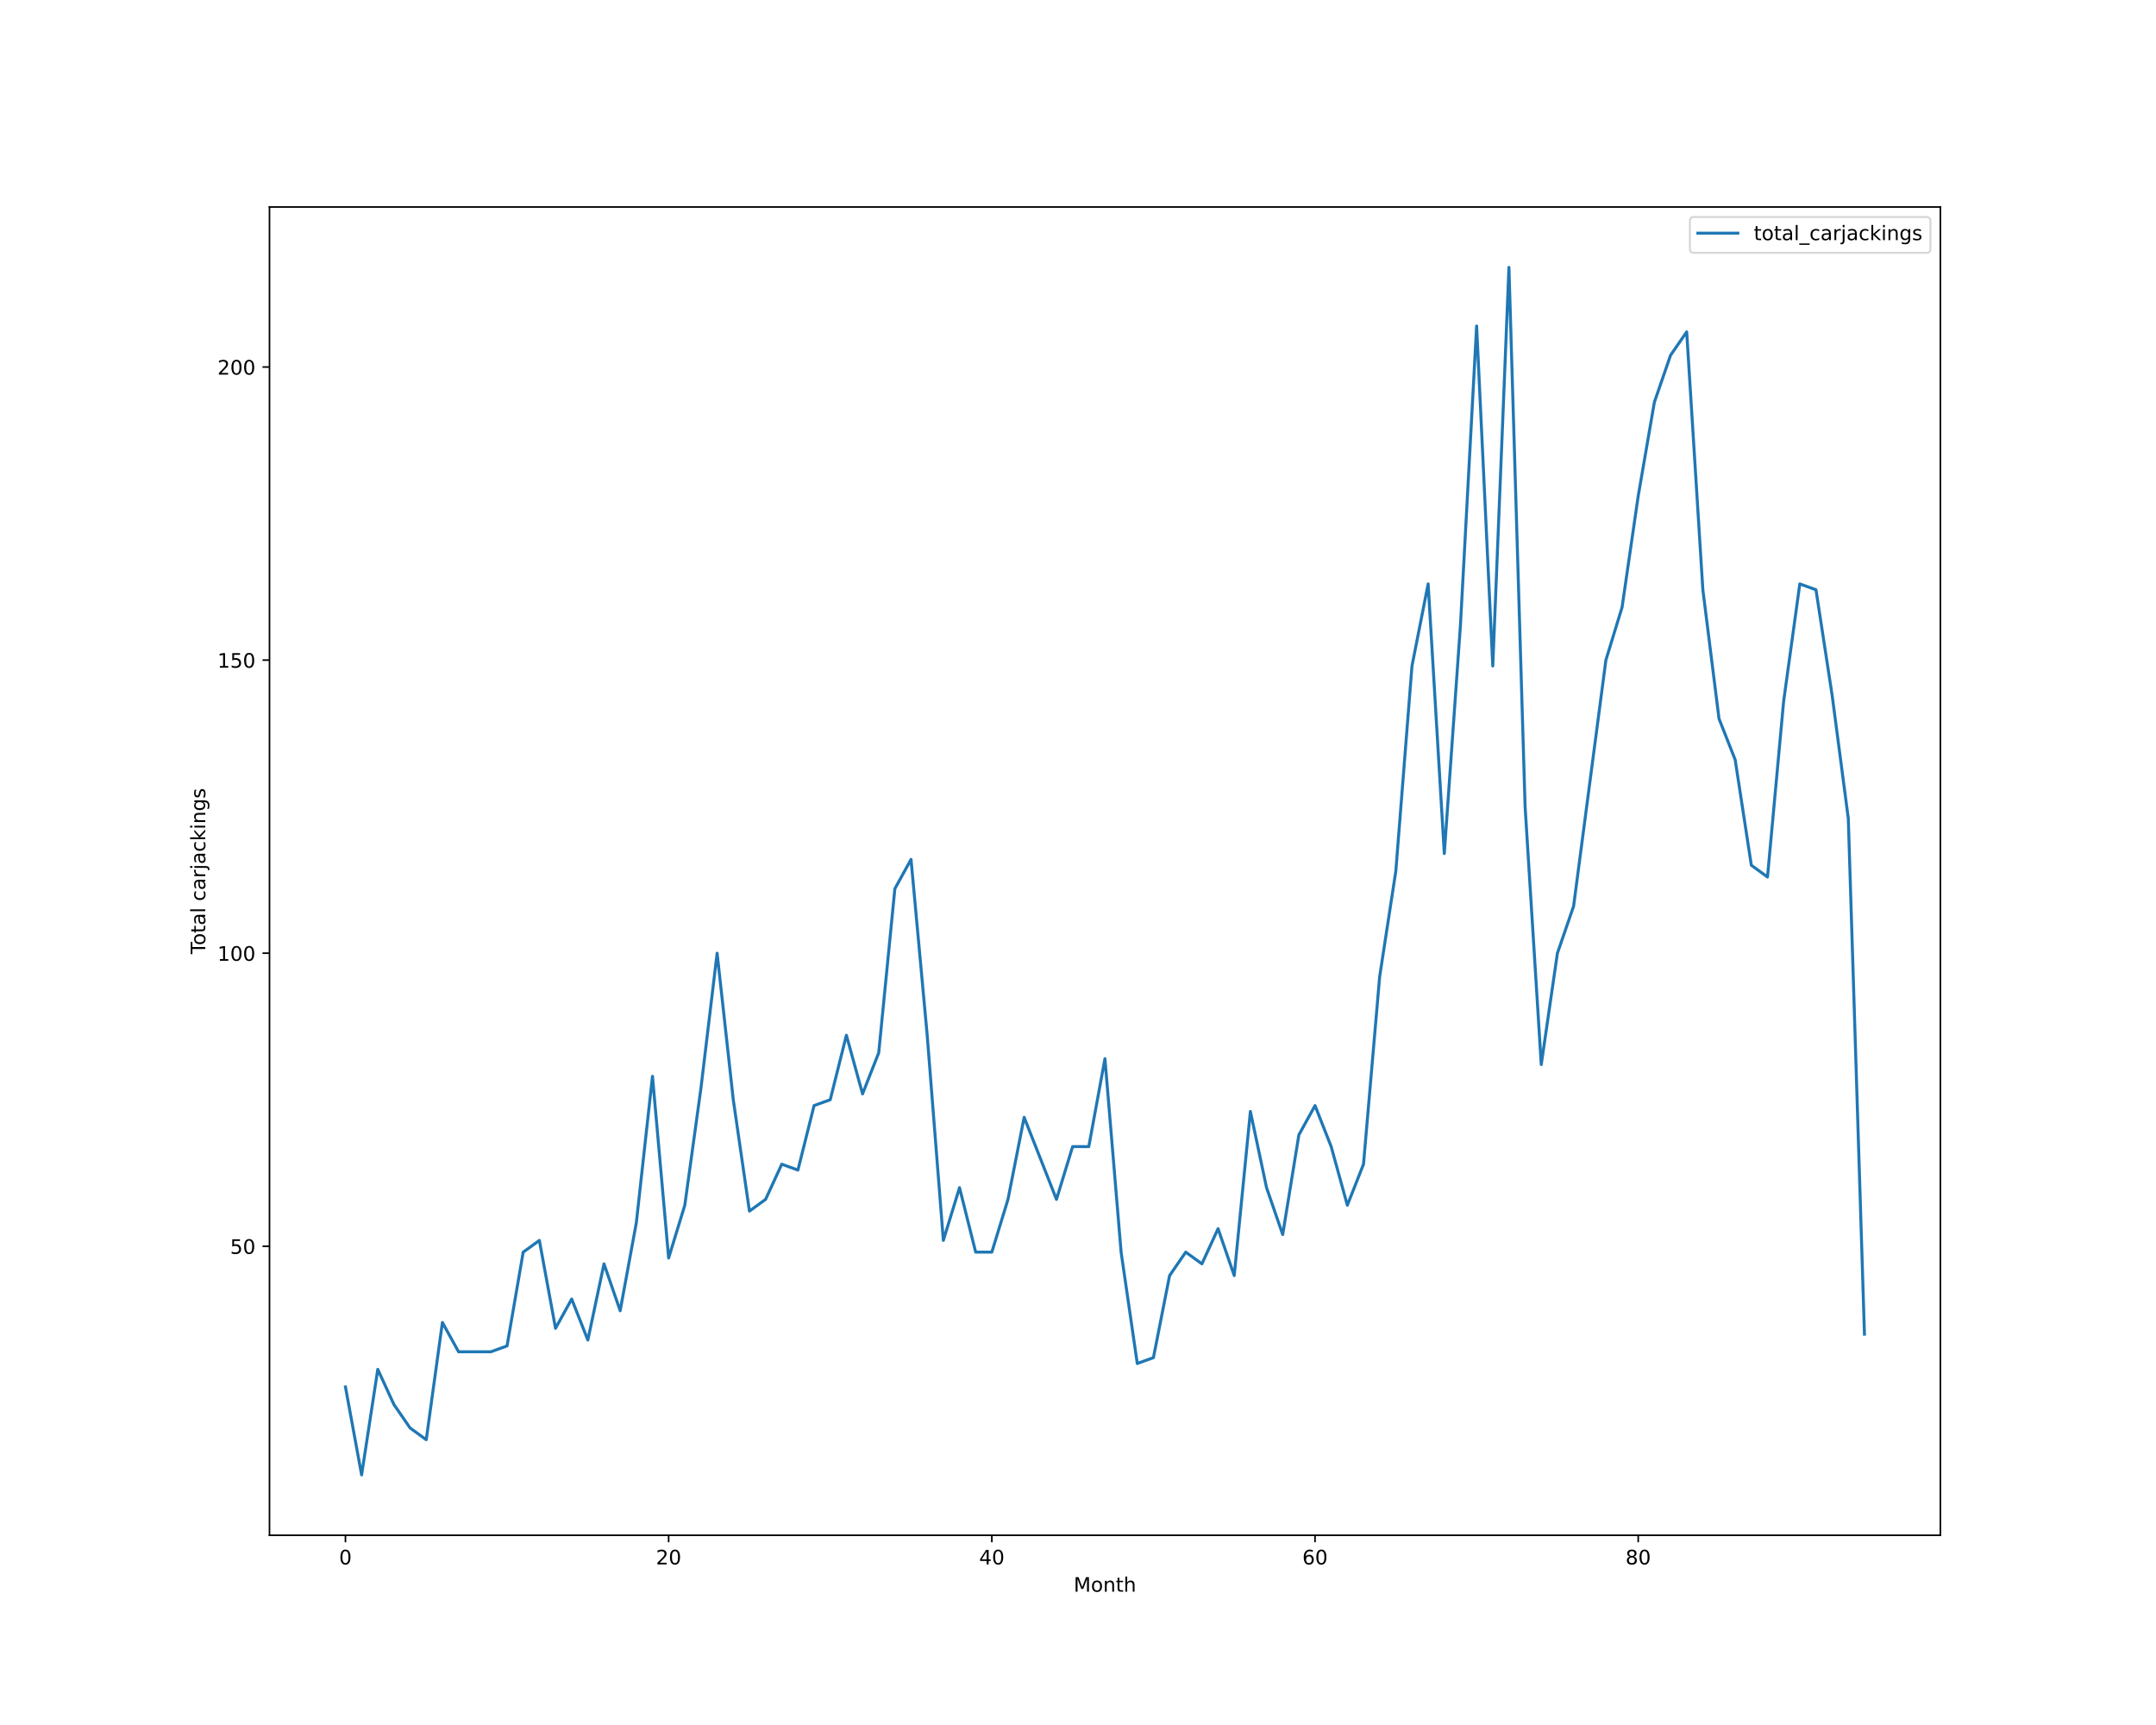
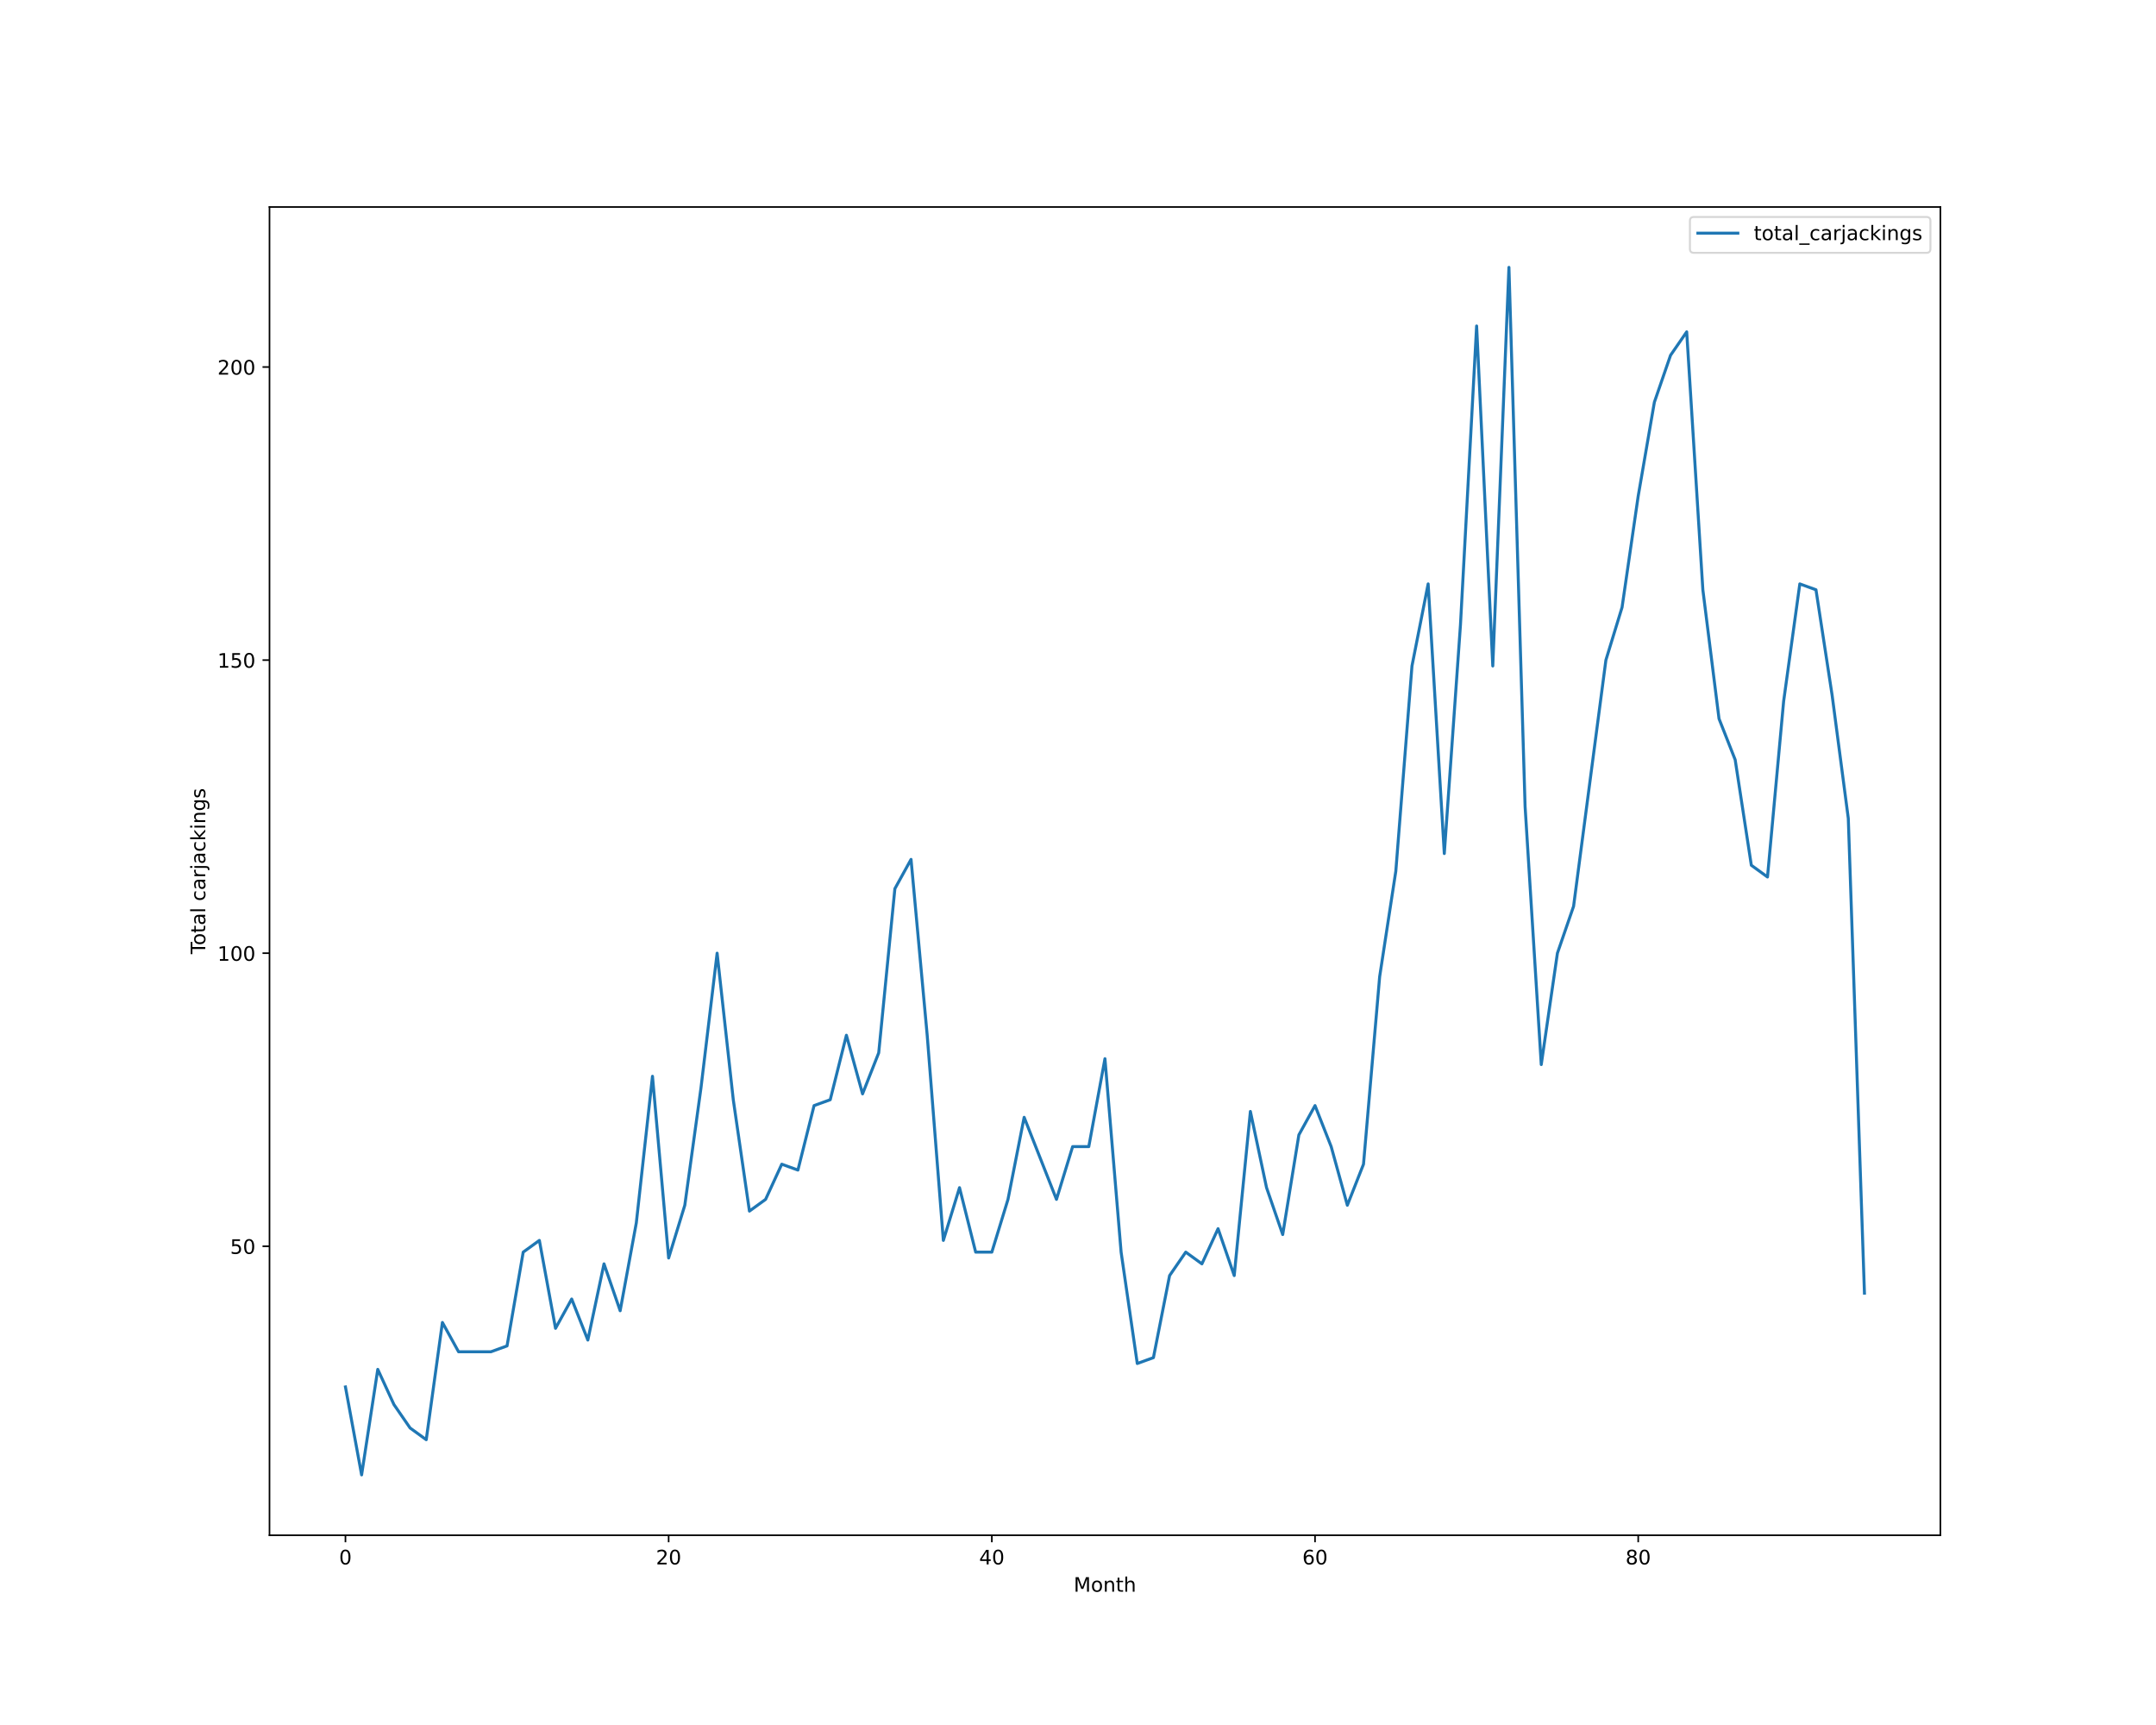
<svg xmlns="http://www.w3.org/2000/svg" xmlns:xlink="http://www.w3.org/1999/xlink" height="864pt" version="1.1" viewBox="0 0 1080 864" width="1080pt">
  <defs>
    <style type="text/css">*{stroke-linecap:butt;stroke-linejoin:round;}</style>
  </defs>
  <g id="figure_1">
    <g id="patch_1">
      <path d="M 0 864  L 1080 864  L 1080 0  L 0 0  z " style="fill:#ffffff;" />
    </g>
    <g id="axes_1">
      <g id="patch_2">
        <path d="M 135 768.96  L 972 768.96  L 972 103.68  L 135 103.68  z " style="fill:#ffffff;" />
      </g>
      <g id="matplotlib.axis_1">
        <g id="xtick_1">
          <g id="line2d_1">
            <defs>
-               <path d="M 0 0  L 0 3.5  " id="ma766de125b" style="stroke:#000000;stroke-width:0.8;" />
-             </defs>
-             <g>
-               <use style="stroke:#000000;stroke-width:0.8;" x="173.045" xlink:href="#ma766de125b" y="768.96" />
+               <path d="M 0 0  L 0 3.5  " id="m6504c23338" style="stroke:#000000;stroke-width:0.8;" />
+             </defs>
+             <g>
+               <use style="stroke:#000000;stroke-width:0.8;" x="173.045" xlink:href="#m6504c23338" y="768.96" />
            </g>
          </g>
          <g id="text_1">
            <g transform="translate(169.8642 783.5584)scale(0.1 -0.1)">
              <defs>
                <path d="M 2034 4250  Q 1547 4250 1301 3770  Q 1056 3291 1056 2328  Q 1056 1369 1301 889  Q 1547 409 2034 409  Q 2525 409 2770 889  Q 3016 1369 3016 2328  Q 3016 3291 2770 3770  Q 2525 4250 2034 4250  z M 2034 4750  Q 2819 4750 3233 4129  Q 3647 3509 3647 2328  Q 3647 1150 3233 529  Q 2819 -91 2034 -91  Q 1250 -91 836 529  Q 422 1150 422 2328  Q 422 3509 836 4129  Q 1250 4750 2034 4750  z " id="DejaVuSans-30" transform="scale(0.015625)" />
              </defs>
              <use xlink:href="#DejaVuSans-30" />
            </g>
          </g>
        </g>
        <g id="xtick_2">
          <g id="line2d_2">
            <g>
-               <use style="stroke:#000000;stroke-width:0.8;" x="334.941" xlink:href="#ma766de125b" y="768.96" />
+               <use style="stroke:#000000;stroke-width:0.8;" x="334.941" xlink:href="#m6504c23338" y="768.96" />
            </g>
          </g>
          <g id="text_2">
            <g transform="translate(328.5785 783.5584)scale(0.1 -0.1)">
              <defs>
                <path d="M 1228 531  L 3431 531  L 3431 0  L 469 0  L 469 531  Q 828 903 1448 1529  Q 2069 2156 2228 2338  Q 2531 2678 2651 2914  Q 2772 3150 2772 3378  Q 2772 3750 2511 3984  Q 2250 4219 1831 4219  Q 1534 4219 1204 4116  Q 875 4013 500 3803  L 500 4441  Q 881 4594 1212 4672  Q 1544 4750 1819 4750  Q 2544 4750 2975 4387  Q 3406 4025 3406 3419  Q 3406 3131 3298 2873  Q 3191 2616 2906 2266  Q 2828 2175 2409 1742  Q 1991 1309 1228 531  z " id="DejaVuSans-32" transform="scale(0.015625)" />
              </defs>
              <use xlink:href="#DejaVuSans-32" />
              <use x="63.623" xlink:href="#DejaVuSans-30" />
            </g>
          </g>
        </g>
        <g id="xtick_3">
          <g id="line2d_3">
            <g>
-               <use style="stroke:#000000;stroke-width:0.8;" x="496.837" xlink:href="#ma766de125b" y="768.96" />
+               <use style="stroke:#000000;stroke-width:0.8;" x="496.837" xlink:href="#m6504c23338" y="768.96" />
            </g>
          </g>
          <g id="text_3">
            <g transform="translate(490.4741 783.5584)scale(0.1 -0.1)">
              <defs>
                <path d="M 2419 4116  L 825 1625  L 2419 1625  L 2419 4116  z M 2253 4666  L 3047 4666  L 3047 1625  L 3713 1625  L 3713 1100  L 3047 1100  L 3047 0  L 2419 0  L 2419 1100  L 313 1100  L 313 1709  L 2253 4666  z " id="DejaVuSans-34" transform="scale(0.015625)" />
              </defs>
              <use xlink:href="#DejaVuSans-34" />
              <use x="63.623" xlink:href="#DejaVuSans-30" />
            </g>
          </g>
        </g>
        <g id="xtick_4">
          <g id="line2d_4">
            <g>
-               <use style="stroke:#000000;stroke-width:0.8;" x="658.732" xlink:href="#ma766de125b" y="768.96" />
+               <use style="stroke:#000000;stroke-width:0.8;" x="658.732" xlink:href="#m6504c23338" y="768.96" />
            </g>
          </g>
          <g id="text_4">
            <g transform="translate(652.3696 783.5584)scale(0.1 -0.1)">
              <defs>
                <path d="M 2113 2584  Q 1688 2584 1439 2293  Q 1191 2003 1191 1497  Q 1191 994 1439 701  Q 1688 409 2113 409  Q 2538 409 2786 701  Q 3034 994 3034 1497  Q 3034 2003 2786 2293  Q 2538 2584 2113 2584  z M 3366 4563  L 3366 3988  Q 3128 4100 2886 4159  Q 2644 4219 2406 4219  Q 1781 4219 1451 3797  Q 1122 3375 1075 2522  Q 1259 2794 1537 2939  Q 1816 3084 2150 3084  Q 2853 3084 3261 2657  Q 3669 2231 3669 1497  Q 3669 778 3244 343  Q 2819 -91 2113 -91  Q 1303 -91 875 529  Q 447 1150 447 2328  Q 447 3434 972 4092  Q 1497 4750 2381 4750  Q 2619 4750 2861 4703  Q 3103 4656 3366 4563  z " id="DejaVuSans-36" transform="scale(0.015625)" />
              </defs>
              <use xlink:href="#DejaVuSans-36" />
              <use x="63.623" xlink:href="#DejaVuSans-30" />
            </g>
          </g>
        </g>
        <g id="xtick_5">
          <g id="line2d_5">
            <g>
-               <use style="stroke:#000000;stroke-width:0.8;" x="820.628" xlink:href="#ma766de125b" y="768.96" />
+               <use style="stroke:#000000;stroke-width:0.8;" x="820.628" xlink:href="#m6504c23338" y="768.96" />
            </g>
          </g>
          <g id="text_5">
            <g transform="translate(814.2652 783.5584)scale(0.1 -0.1)">
              <defs>
                <path d="M 2034 2216  Q 1584 2216 1326 1975  Q 1069 1734 1069 1313  Q 1069 891 1326 650  Q 1584 409 2034 409  Q 2484 409 2743 651  Q 3003 894 3003 1313  Q 3003 1734 2745 1975  Q 2488 2216 2034 2216  z M 1403 2484  Q 997 2584 770 2862  Q 544 3141 544 3541  Q 544 4100 942 4425  Q 1341 4750 2034 4750  Q 2731 4750 3128 4425  Q 3525 4100 3525 3541  Q 3525 3141 3298 2862  Q 3072 2584 2669 2484  Q 3125 2378 3379 2068  Q 3634 1759 3634 1313  Q 3634 634 3220 271  Q 2806 -91 2034 -91  Q 1263 -91 848 271  Q 434 634 434 1313  Q 434 1759 690 2068  Q 947 2378 1403 2484  z M 1172 3481  Q 1172 3119 1398 2916  Q 1625 2713 2034 2713  Q 2441 2713 2670 2916  Q 2900 3119 2900 3481  Q 2900 3844 2670 4047  Q 2441 4250 2034 4250  Q 1625 4250 1398 4047  Q 1172 3844 1172 3481  z " id="DejaVuSans-38" transform="scale(0.015625)" />
              </defs>
              <use xlink:href="#DejaVuSans-38" />
              <use x="63.623" xlink:href="#DejaVuSans-30" />
            </g>
          </g>
        </g>
        <g id="text_6">
          <g transform="translate(537.8289 797.2366)scale(0.1 -0.1)">
            <defs>
              <path d="M 628 4666  L 1569 4666  L 2759 1491  L 3956 4666  L 4897 4666  L 4897 0  L 4281 0  L 4281 4097  L 3078 897  L 2444 897  L 1241 4097  L 1241 0  L 628 0  L 628 4666  z " id="DejaVuSans-4d" transform="scale(0.015625)" />
              <path d="M 1959 3097  Q 1497 3097 1228 2736  Q 959 2375 959 1747  Q 959 1119 1226 758  Q 1494 397 1959 397  Q 2419 397 2687 759  Q 2956 1122 2956 1747  Q 2956 2369 2687 2733  Q 2419 3097 1959 3097  z M 1959 3584  Q 2709 3584 3137 3096  Q 3566 2609 3566 1747  Q 3566 888 3137 398  Q 2709 -91 1959 -91  Q 1206 -91 779 398  Q 353 888 353 1747  Q 353 2609 779 3096  Q 1206 3584 1959 3584  z " id="DejaVuSans-6f" transform="scale(0.015625)" />
              <path d="M 3513 2113  L 3513 0  L 2938 0  L 2938 2094  Q 2938 2591 2744 2837  Q 2550 3084 2163 3084  Q 1697 3084 1428 2787  Q 1159 2491 1159 1978  L 1159 0  L 581 0  L 581 3500  L 1159 3500  L 1159 2956  Q 1366 3272 1645 3428  Q 1925 3584 2291 3584  Q 2894 3584 3203 3211  Q 3513 2838 3513 2113  z " id="DejaVuSans-6e" transform="scale(0.015625)" />
              <path d="M 1172 4494  L 1172 3500  L 2356 3500  L 2356 3053  L 1172 3053  L 1172 1153  Q 1172 725 1289 603  Q 1406 481 1766 481  L 2356 481  L 2356 0  L 1766 0  Q 1100 0 847 248  Q 594 497 594 1153  L 594 3053  L 172 3053  L 172 3500  L 594 3500  L 594 4494  L 1172 4494  z " id="DejaVuSans-74" transform="scale(0.015625)" />
              <path d="M 3513 2113  L 3513 0  L 2938 0  L 2938 2094  Q 2938 2591 2744 2837  Q 2550 3084 2163 3084  Q 1697 3084 1428 2787  Q 1159 2491 1159 1978  L 1159 0  L 581 0  L 581 4863  L 1159 4863  L 1159 2956  Q 1366 3272 1645 3428  Q 1925 3584 2291 3584  Q 2894 3584 3203 3211  Q 3513 2838 3513 2113  z " id="DejaVuSans-68" transform="scale(0.015625)" />
            </defs>
            <use xlink:href="#DejaVuSans-4d" />
            <use x="86.279" xlink:href="#DejaVuSans-6f" />
            <use x="147.461" xlink:href="#DejaVuSans-6e" />
            <use x="210.84" xlink:href="#DejaVuSans-74" />
            <use x="250.049" xlink:href="#DejaVuSans-68" />
          </g>
        </g>
      </g>
      <g id="matplotlib.axis_2">
        <g id="ytick_1">
          <g id="line2d_6">
            <defs>
-               <path d="M 0 0  L -3.5 0  " id="m01663c0cf2" style="stroke:#000000;stroke-width:0.8;" />
-             </defs>
-             <g>
-               <use style="stroke:#000000;stroke-width:0.8;" x="135" xlink:href="#m01663c0cf2" y="624.219" />
+               <path d="M 0 0  L -3.5 0  " id="m69375bb845" style="stroke:#000000;stroke-width:0.8;" />
+             </defs>
+             <g>
+               <use style="stroke:#000000;stroke-width:0.8;" x="135" xlink:href="#m69375bb845" y="624.219" />
            </g>
          </g>
          <g id="text_7">
            <g transform="translate(115.275 628.0182)scale(0.1 -0.1)">
              <defs>
                <path d="M 691 4666  L 3169 4666  L 3169 4134  L 1269 4134  L 1269 2991  Q 1406 3038 1543 3061  Q 1681 3084 1819 3084  Q 2600 3084 3056 2656  Q 3513 2228 3513 1497  Q 3513 744 3044 326  Q 2575 -91 1722 -91  Q 1428 -91 1123 -41  Q 819 9 494 109  L 494 744  Q 775 591 1075 516  Q 1375 441 1709 441  Q 2250 441 2565 725  Q 2881 1009 2881 1497  Q 2881 1984 2565 2268  Q 2250 2553 1709 2553  Q 1456 2553 1204 2497  Q 953 2441 691 2322  L 691 4666  z " id="DejaVuSans-35" transform="scale(0.015625)" />
              </defs>
              <use xlink:href="#DejaVuSans-35" />
              <use x="63.623" xlink:href="#DejaVuSans-30" />
            </g>
          </g>
        </g>
        <g id="ytick_2">
          <g id="line2d_7">
            <g>
-               <use style="stroke:#000000;stroke-width:0.8;" x="135" xlink:href="#m01663c0cf2" y="477.423" />
+               <use style="stroke:#000000;stroke-width:0.8;" x="135" xlink:href="#m69375bb845" y="477.423" />
            </g>
          </g>
          <g id="text_8">
            <g transform="translate(108.9125 481.2221)scale(0.1 -0.1)">
              <defs>
                <path d="M 794 531  L 1825 531  L 1825 4091  L 703 3866  L 703 4441  L 1819 4666  L 2450 4666  L 2450 531  L 3481 531  L 3481 0  L 794 0  L 794 531  z " id="DejaVuSans-31" transform="scale(0.015625)" />
              </defs>
              <use xlink:href="#DejaVuSans-31" />
              <use x="63.623" xlink:href="#DejaVuSans-30" />
              <use x="127.246" xlink:href="#DejaVuSans-30" />
            </g>
          </g>
        </g>
        <g id="ytick_3">
          <g id="line2d_8">
            <g>
-               <use style="stroke:#000000;stroke-width:0.8;" x="135" xlink:href="#m01663c0cf2" y="330.627" />
+               <use style="stroke:#000000;stroke-width:0.8;" x="135" xlink:href="#m69375bb845" y="330.627" />
            </g>
          </g>
          <g id="text_9">
            <g transform="translate(108.9125 334.426)scale(0.1 -0.1)">
              <use xlink:href="#DejaVuSans-31" />
              <use x="63.623" xlink:href="#DejaVuSans-35" />
              <use x="127.246" xlink:href="#DejaVuSans-30" />
            </g>
          </g>
        </g>
        <g id="ytick_4">
          <g id="line2d_9">
            <g>
-               <use style="stroke:#000000;stroke-width:0.8;" x="135" xlink:href="#m01663c0cf2" y="183.831" />
+               <use style="stroke:#000000;stroke-width:0.8;" x="135" xlink:href="#m69375bb845" y="183.831" />
            </g>
          </g>
          <g id="text_10">
            <g transform="translate(108.9125 187.6299)scale(0.1 -0.1)">
              <use xlink:href="#DejaVuSans-32" />
              <use x="63.623" xlink:href="#DejaVuSans-30" />
              <use x="127.246" xlink:href="#DejaVuSans-30" />
            </g>
          </g>
        </g>
        <g id="text_11">
          <g transform="translate(102.8328 477.8888)rotate(-90)scale(0.1 -0.1)">
            <defs>
              <path d="M -19 4666  L 3928 4666  L 3928 4134  L 2272 4134  L 2272 0  L 1638 0  L 1638 4134  L -19 4134  L -19 4666  z " id="DejaVuSans-54" transform="scale(0.015625)" />
              <path d="M 2194 1759  Q 1497 1759 1228 1600  Q 959 1441 959 1056  Q 959 750 1161 570  Q 1363 391 1709 391  Q 2188 391 2477 730  Q 2766 1069 2766 1631  L 2766 1759  L 2194 1759  z M 3341 1997  L 3341 0  L 2766 0  L 2766 531  Q 2569 213 2275 61  Q 1981 -91 1556 -91  Q 1019 -91 701 211  Q 384 513 384 1019  Q 384 1609 779 1909  Q 1175 2209 1959 2209  L 2766 2209  L 2766 2266  Q 2766 2663 2505 2880  Q 2244 3097 1772 3097  Q 1472 3097 1187 3025  Q 903 2953 641 2809  L 641 3341  Q 956 3463 1253 3523  Q 1550 3584 1831 3584  Q 2591 3584 2966 3190  Q 3341 2797 3341 1997  z " id="DejaVuSans-61" transform="scale(0.015625)" />
              <path d="M 603 4863  L 1178 4863  L 1178 0  L 603 0  L 603 4863  z " id="DejaVuSans-6c" transform="scale(0.015625)" />
              <path id="DejaVuSans-20" transform="scale(0.015625)" />
              <path d="M 3122 3366  L 3122 2828  Q 2878 2963 2633 3030  Q 2388 3097 2138 3097  Q 1578 3097 1268 2742  Q 959 2388 959 1747  Q 959 1106 1268 751  Q 1578 397 2138 397  Q 2388 397 2633 464  Q 2878 531 3122 666  L 3122 134  Q 2881 22 2623 -34  Q 2366 -91 2075 -91  Q 1284 -91 818 406  Q 353 903 353 1747  Q 353 2603 823 3093  Q 1294 3584 2113 3584  Q 2378 3584 2631 3529  Q 2884 3475 3122 3366  z " id="DejaVuSans-63" transform="scale(0.015625)" />
              <path d="M 2631 2963  Q 2534 3019 2420 3045  Q 2306 3072 2169 3072  Q 1681 3072 1420 2755  Q 1159 2438 1159 1844  L 1159 0  L 581 0  L 581 3500  L 1159 3500  L 1159 2956  Q 1341 3275 1631 3429  Q 1922 3584 2338 3584  Q 2397 3584 2469 3576  Q 2541 3569 2628 3553  L 2631 2963  z " id="DejaVuSans-72" transform="scale(0.015625)" />
              <path d="M 603 3500  L 1178 3500  L 1178 -63  Q 1178 -731 923 -1031  Q 669 -1331 103 -1331  L -116 -1331  L -116 -844  L 38 -844  Q 366 -844 484 -692  Q 603 -541 603 -63  L 603 3500  z M 603 4863  L 1178 4863  L 1178 4134  L 603 4134  L 603 4863  z " id="DejaVuSans-6a" transform="scale(0.015625)" />
              <path d="M 581 4863  L 1159 4863  L 1159 1991  L 2875 3500  L 3609 3500  L 1753 1863  L 3688 0  L 2938 0  L 1159 1709  L 1159 0  L 581 0  L 581 4863  z " id="DejaVuSans-6b" transform="scale(0.015625)" />
              <path d="M 603 3500  L 1178 3500  L 1178 0  L 603 0  L 603 3500  z M 603 4863  L 1178 4863  L 1178 4134  L 603 4134  L 603 4863  z " id="DejaVuSans-69" transform="scale(0.015625)" />
              <path d="M 2906 1791  Q 2906 2416 2648 2759  Q 2391 3103 1925 3103  Q 1463 3103 1205 2759  Q 947 2416 947 1791  Q 947 1169 1205 825  Q 1463 481 1925 481  Q 2391 481 2648 825  Q 2906 1169 2906 1791  z M 3481 434  Q 3481 -459 3084 -895  Q 2688 -1331 1869 -1331  Q 1566 -1331 1297 -1286  Q 1028 -1241 775 -1147  L 775 -588  Q 1028 -725 1275 -790  Q 1522 -856 1778 -856  Q 2344 -856 2625 -561  Q 2906 -266 2906 331  L 2906 616  Q 2728 306 2450 153  Q 2172 0 1784 0  Q 1141 0 747 490  Q 353 981 353 1791  Q 353 2603 747 3093  Q 1141 3584 1784 3584  Q 2172 3584 2450 3431  Q 2728 3278 2906 2969  L 2906 3500  L 3481 3500  L 3481 434  z " id="DejaVuSans-67" transform="scale(0.015625)" />
              <path d="M 2834 3397  L 2834 2853  Q 2591 2978 2328 3040  Q 2066 3103 1784 3103  Q 1356 3103 1142 2972  Q 928 2841 928 2578  Q 928 2378 1081 2264  Q 1234 2150 1697 2047  L 1894 2003  Q 2506 1872 2764 1633  Q 3022 1394 3022 966  Q 3022 478 2636 193  Q 2250 -91 1575 -91  Q 1294 -91 989 -36  Q 684 19 347 128  L 347 722  Q 666 556 975 473  Q 1284 391 1588 391  Q 1994 391 2212 530  Q 2431 669 2431 922  Q 2431 1156 2273 1281  Q 2116 1406 1581 1522  L 1381 1569  Q 847 1681 609 1914  Q 372 2147 372 2553  Q 372 3047 722 3315  Q 1072 3584 1716 3584  Q 2034 3584 2315 3537  Q 2597 3491 2834 3397  z " id="DejaVuSans-73" transform="scale(0.015625)" />
            </defs>
            <use xlink:href="#DejaVuSans-54" />
            <use x="44.084" xlink:href="#DejaVuSans-6f" />
            <use x="105.266" xlink:href="#DejaVuSans-74" />
            <use x="144.475" xlink:href="#DejaVuSans-61" />
            <use x="205.754" xlink:href="#DejaVuSans-6c" />
            <use x="233.537" xlink:href="#DejaVuSans-20" />
            <use x="265.324" xlink:href="#DejaVuSans-63" />
            <use x="320.305" xlink:href="#DejaVuSans-61" />
            <use x="381.584" xlink:href="#DejaVuSans-72" />
            <use x="422.697" xlink:href="#DejaVuSans-6a" />
            <use x="450.48" xlink:href="#DejaVuSans-61" />
            <use x="511.76" xlink:href="#DejaVuSans-63" />
            <use x="566.74" xlink:href="#DejaVuSans-6b" />
            <use x="624.65" xlink:href="#DejaVuSans-69" />
            <use x="652.434" xlink:href="#DejaVuSans-6e" />
            <use x="715.812" xlink:href="#DejaVuSans-67" />
            <use x="779.289" xlink:href="#DejaVuSans-73" />
          </g>
        </g>
      </g>
      <g id="line2d_10">
-         <path clip-path="url(#pbf760ed4cd)" d="M 173.045 694.681  L 181.14 738.72  L 189.235 685.873  L 197.33 703.489  L 205.425 715.233  L 213.519 721.104  L 221.614 662.386  L 229.709 677.066  L 237.804 677.066  L 245.898 677.066  L 253.993 674.13  L 262.088 627.155  L 270.183 621.283  L 278.278 665.322  L 286.372 650.642  L 294.467 671.194  L 302.562 633.027  L 310.657 656.514  L 318.751 612.475  L 326.846 539.077  L 334.941 630.091  L 343.036 603.668  L 351.131 544.949  L 359.225 477.423  L 367.32 550.821  L 375.415 606.603  L 383.51 600.732  L 391.604 583.116  L 399.699 586.052  L 407.794 553.757  L 415.889 550.821  L 423.984 518.526  L 432.078 547.885  L 440.173 527.334  L 448.268 445.128  L 456.363 430.448  L 464.457 518.526  L 472.552 621.283  L 480.647 594.86  L 488.742 627.155  L 496.837 627.155  L 504.931 600.732  L 513.026 559.629  L 521.121 580.18  L 529.216 600.732  L 537.31 574.308  L 545.405 574.308  L 553.5 530.27  L 561.595 627.155  L 569.69 682.937  L 577.784 680.002  L 585.879 638.899  L 593.974 627.155  L 602.069 633.027  L 610.163 615.411  L 618.258 638.899  L 626.353 556.693  L 634.448 594.86  L 642.543 618.347  L 650.637 568.437  L 658.732 553.757  L 666.827 574.308  L 674.922 603.668  L 683.016 583.116  L 691.111 489.167  L 699.206 436.32  L 707.301 333.563  L 715.396 292.46  L 723.49 427.512  L 731.585 313.011  L 739.68 163.279  L 747.775 333.563  L 755.869 133.92  L 763.964 404.025  L 772.059 533.205  L 780.154 477.423  L 788.249 453.936  L 796.343 392.281  L 804.438 330.627  L 812.533 304.203  L 820.628 248.421  L 828.722 201.446  L 836.817 177.959  L 844.912 166.215  L 853.007 295.396  L 861.102 359.986  L 869.196 380.537  L 877.291 433.384  L 885.386 439.256  L 893.481 351.178  L 901.575 292.46  L 909.67 295.396  L 917.765 348.242  L 925.86 409.897  L 933.955 668.258  " style="fill:none;stroke:#1f77b4;stroke-linecap:square;stroke-width:1.5;" />
+         <path clip-path="url(#pa8fee2e9bd)" d="M 173.045 694.681  L 181.14 738.72  L 189.235 685.873  L 197.33 703.489  L 205.425 715.233  L 213.519 721.104  L 221.614 662.386  L 229.709 677.066  L 237.804 677.066  L 245.898 677.066  L 253.993 674.13  L 262.088 627.155  L 270.183 621.283  L 278.278 665.322  L 286.372 650.642  L 294.467 671.194  L 302.562 633.027  L 310.657 656.514  L 318.751 612.475  L 326.846 539.077  L 334.941 630.091  L 343.036 603.668  L 351.131 544.949  L 359.225 477.423  L 367.32 550.821  L 375.415 606.603  L 383.51 600.732  L 391.604 583.116  L 399.699 586.052  L 407.794 553.757  L 415.889 550.821  L 423.984 518.526  L 432.078 547.885  L 440.173 527.334  L 448.268 445.128  L 456.363 430.448  L 464.457 518.526  L 472.552 621.283  L 480.647 594.86  L 488.742 627.155  L 496.837 627.155  L 504.931 600.732  L 513.026 559.629  L 521.121 580.18  L 529.216 600.732  L 537.31 574.308  L 545.405 574.308  L 553.5 530.27  L 561.595 627.155  L 569.69 682.937  L 577.784 680.002  L 585.879 638.899  L 593.974 627.155  L 602.069 633.027  L 610.163 615.411  L 618.258 638.899  L 626.353 556.693  L 634.448 594.86  L 642.543 618.347  L 650.637 568.437  L 658.732 553.757  L 666.827 574.308  L 674.922 603.668  L 683.016 583.116  L 691.111 489.167  L 699.206 436.32  L 707.301 333.563  L 715.396 292.46  L 723.49 427.512  L 731.585 313.011  L 739.68 163.279  L 747.775 333.563  L 755.869 133.92  L 763.964 404.025  L 772.059 533.205  L 780.154 477.423  L 788.249 453.936  L 796.343 392.281  L 804.438 330.627  L 812.533 304.203  L 820.628 248.421  L 828.722 201.446  L 836.817 177.959  L 844.912 166.215  L 853.007 295.396  L 861.102 359.986  L 869.196 380.537  L 877.291 433.384  L 885.386 439.256  L 893.481 351.178  L 901.575 292.46  L 909.67 295.396  L 917.765 348.242  L 925.86 409.897  L 933.955 647.706  " style="fill:none;stroke:#1f77b4;stroke-linecap:square;stroke-width:1.5;" />
      </g>
      <g id="patch_3">
        <path d="M 135 768.96  L 135 103.68  " style="fill:none;stroke:#000000;stroke-linecap:square;stroke-linejoin:miter;stroke-width:0.8;" />
      </g>
      <g id="patch_4">
        <path d="M 972 768.96  L 972 103.68  " style="fill:none;stroke:#000000;stroke-linecap:square;stroke-linejoin:miter;stroke-width:0.8;" />
      </g>
      <g id="patch_5">
        <path d="M 135 768.96  L 972 768.96  " style="fill:none;stroke:#000000;stroke-linecap:square;stroke-linejoin:miter;stroke-width:0.8;" />
      </g>
      <g id="patch_6">
        <path d="M 135 103.68  L 972 103.68  " style="fill:none;stroke:#000000;stroke-linecap:square;stroke-linejoin:miter;stroke-width:0.8;" />
      </g>
      <g id="legend_1">
        <g id="patch_7">
          <path d="M 848.528 126.636  L 965 126.636  Q 967 126.636 967 124.636  L 967 110.68  Q 967 108.68 965 108.68  L 848.528 108.68  Q 846.528 108.68 846.528 110.68  L 846.528 124.636  Q 846.528 126.636 848.528 126.636  z " style="fill:#ffffff;opacity:0.8;stroke:#cccccc;stroke-linejoin:miter;" />
        </g>
        <g id="line2d_11">
          <path d="M 850.528 116.778  L 870.528 116.778  " style="fill:none;stroke:#1f77b4;stroke-linecap:square;stroke-width:1.5;" />
        </g>
        <g id="line2d_12" />
        <g id="text_12">
          <g transform="translate(878.5281 120.2784)scale(0.1 -0.1)">
            <defs>
              <path d="M 3263 -1063  L 3263 -1509  L -63 -1509  L -63 -1063  L 3263 -1063  z " id="DejaVuSans-5f" transform="scale(0.015625)" />
            </defs>
            <use xlink:href="#DejaVuSans-74" />
            <use x="39.209" xlink:href="#DejaVuSans-6f" />
            <use x="100.391" xlink:href="#DejaVuSans-74" />
            <use x="139.6" xlink:href="#DejaVuSans-61" />
            <use x="200.879" xlink:href="#DejaVuSans-6c" />
            <use x="228.662" xlink:href="#DejaVuSans-5f" />
            <use x="278.662" xlink:href="#DejaVuSans-63" />
            <use x="333.643" xlink:href="#DejaVuSans-61" />
            <use x="394.922" xlink:href="#DejaVuSans-72" />
            <use x="436.035" xlink:href="#DejaVuSans-6a" />
            <use x="463.818" xlink:href="#DejaVuSans-61" />
            <use x="525.098" xlink:href="#DejaVuSans-63" />
            <use x="580.078" xlink:href="#DejaVuSans-6b" />
            <use x="637.988" xlink:href="#DejaVuSans-69" />
            <use x="665.771" xlink:href="#DejaVuSans-6e" />
            <use x="729.15" xlink:href="#DejaVuSans-67" />
            <use x="792.627" xlink:href="#DejaVuSans-73" />
          </g>
        </g>
      </g>
    </g>
  </g>
  <defs>
-     <clipPath id="pbf760ed4cd">
+     <clipPath id="pa8fee2e9bd">
      <rect height="665.28" width="837" x="135" y="103.68" />
    </clipPath>
  </defs>
</svg>
